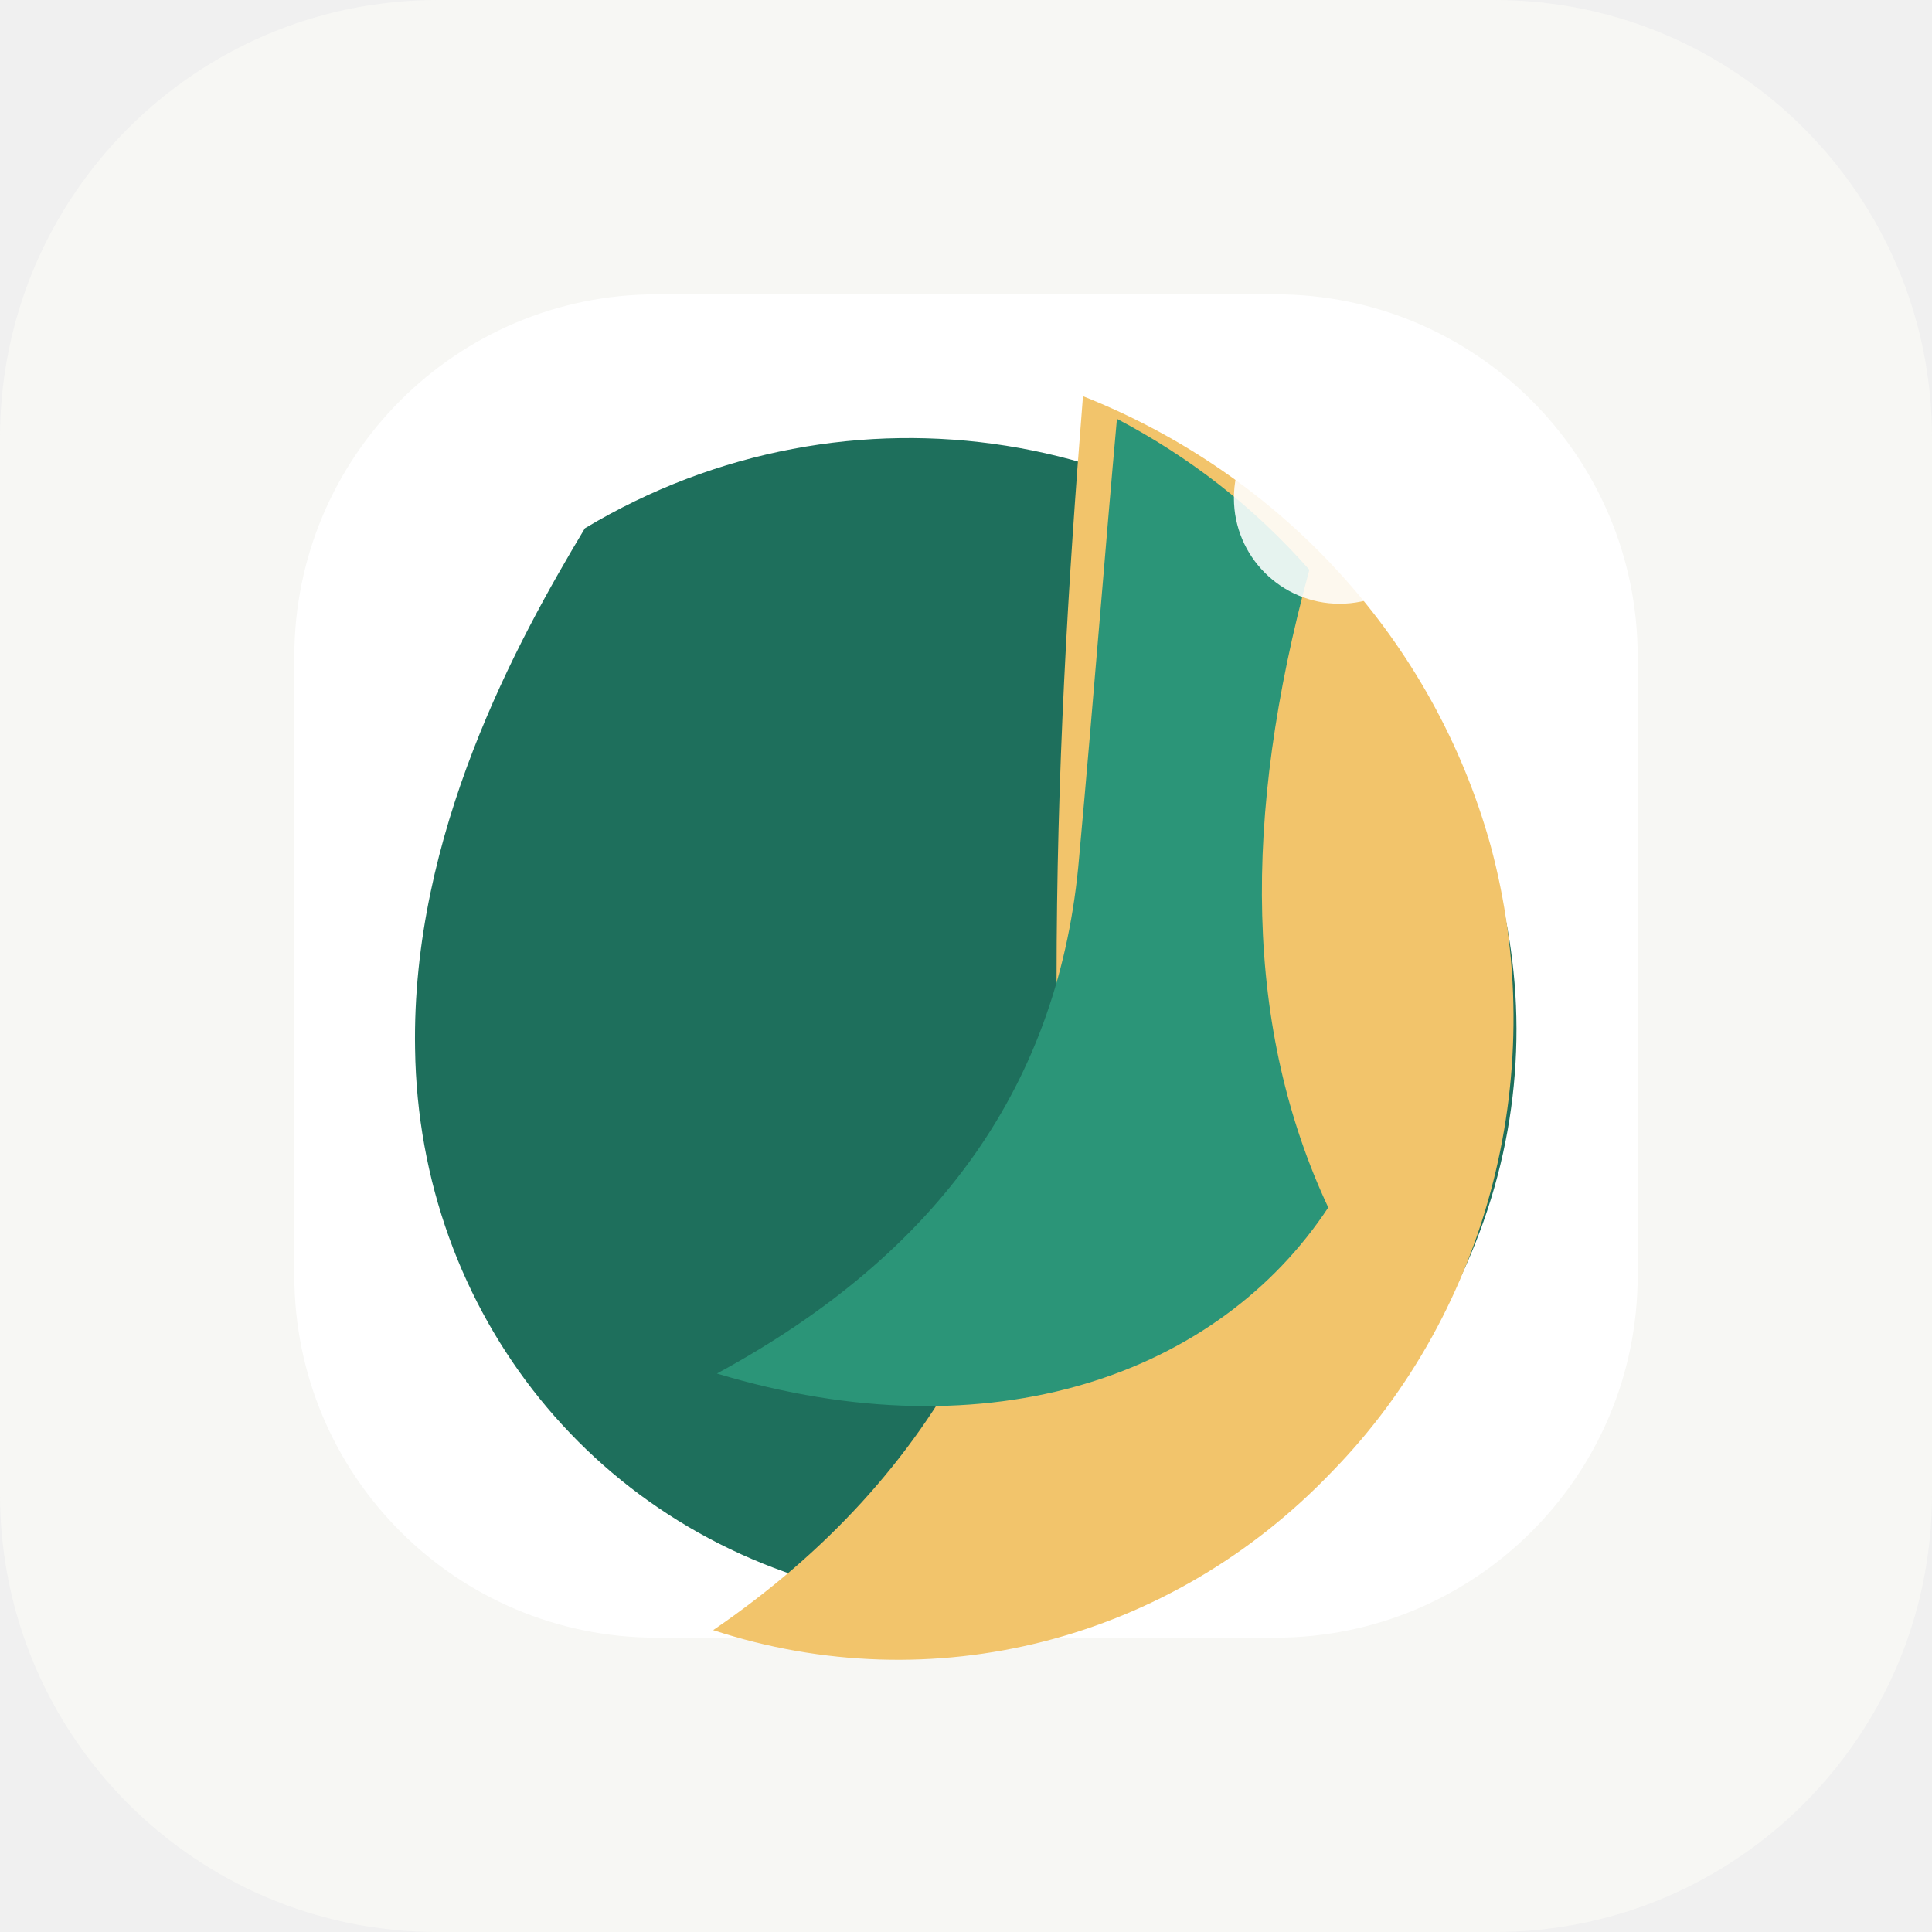
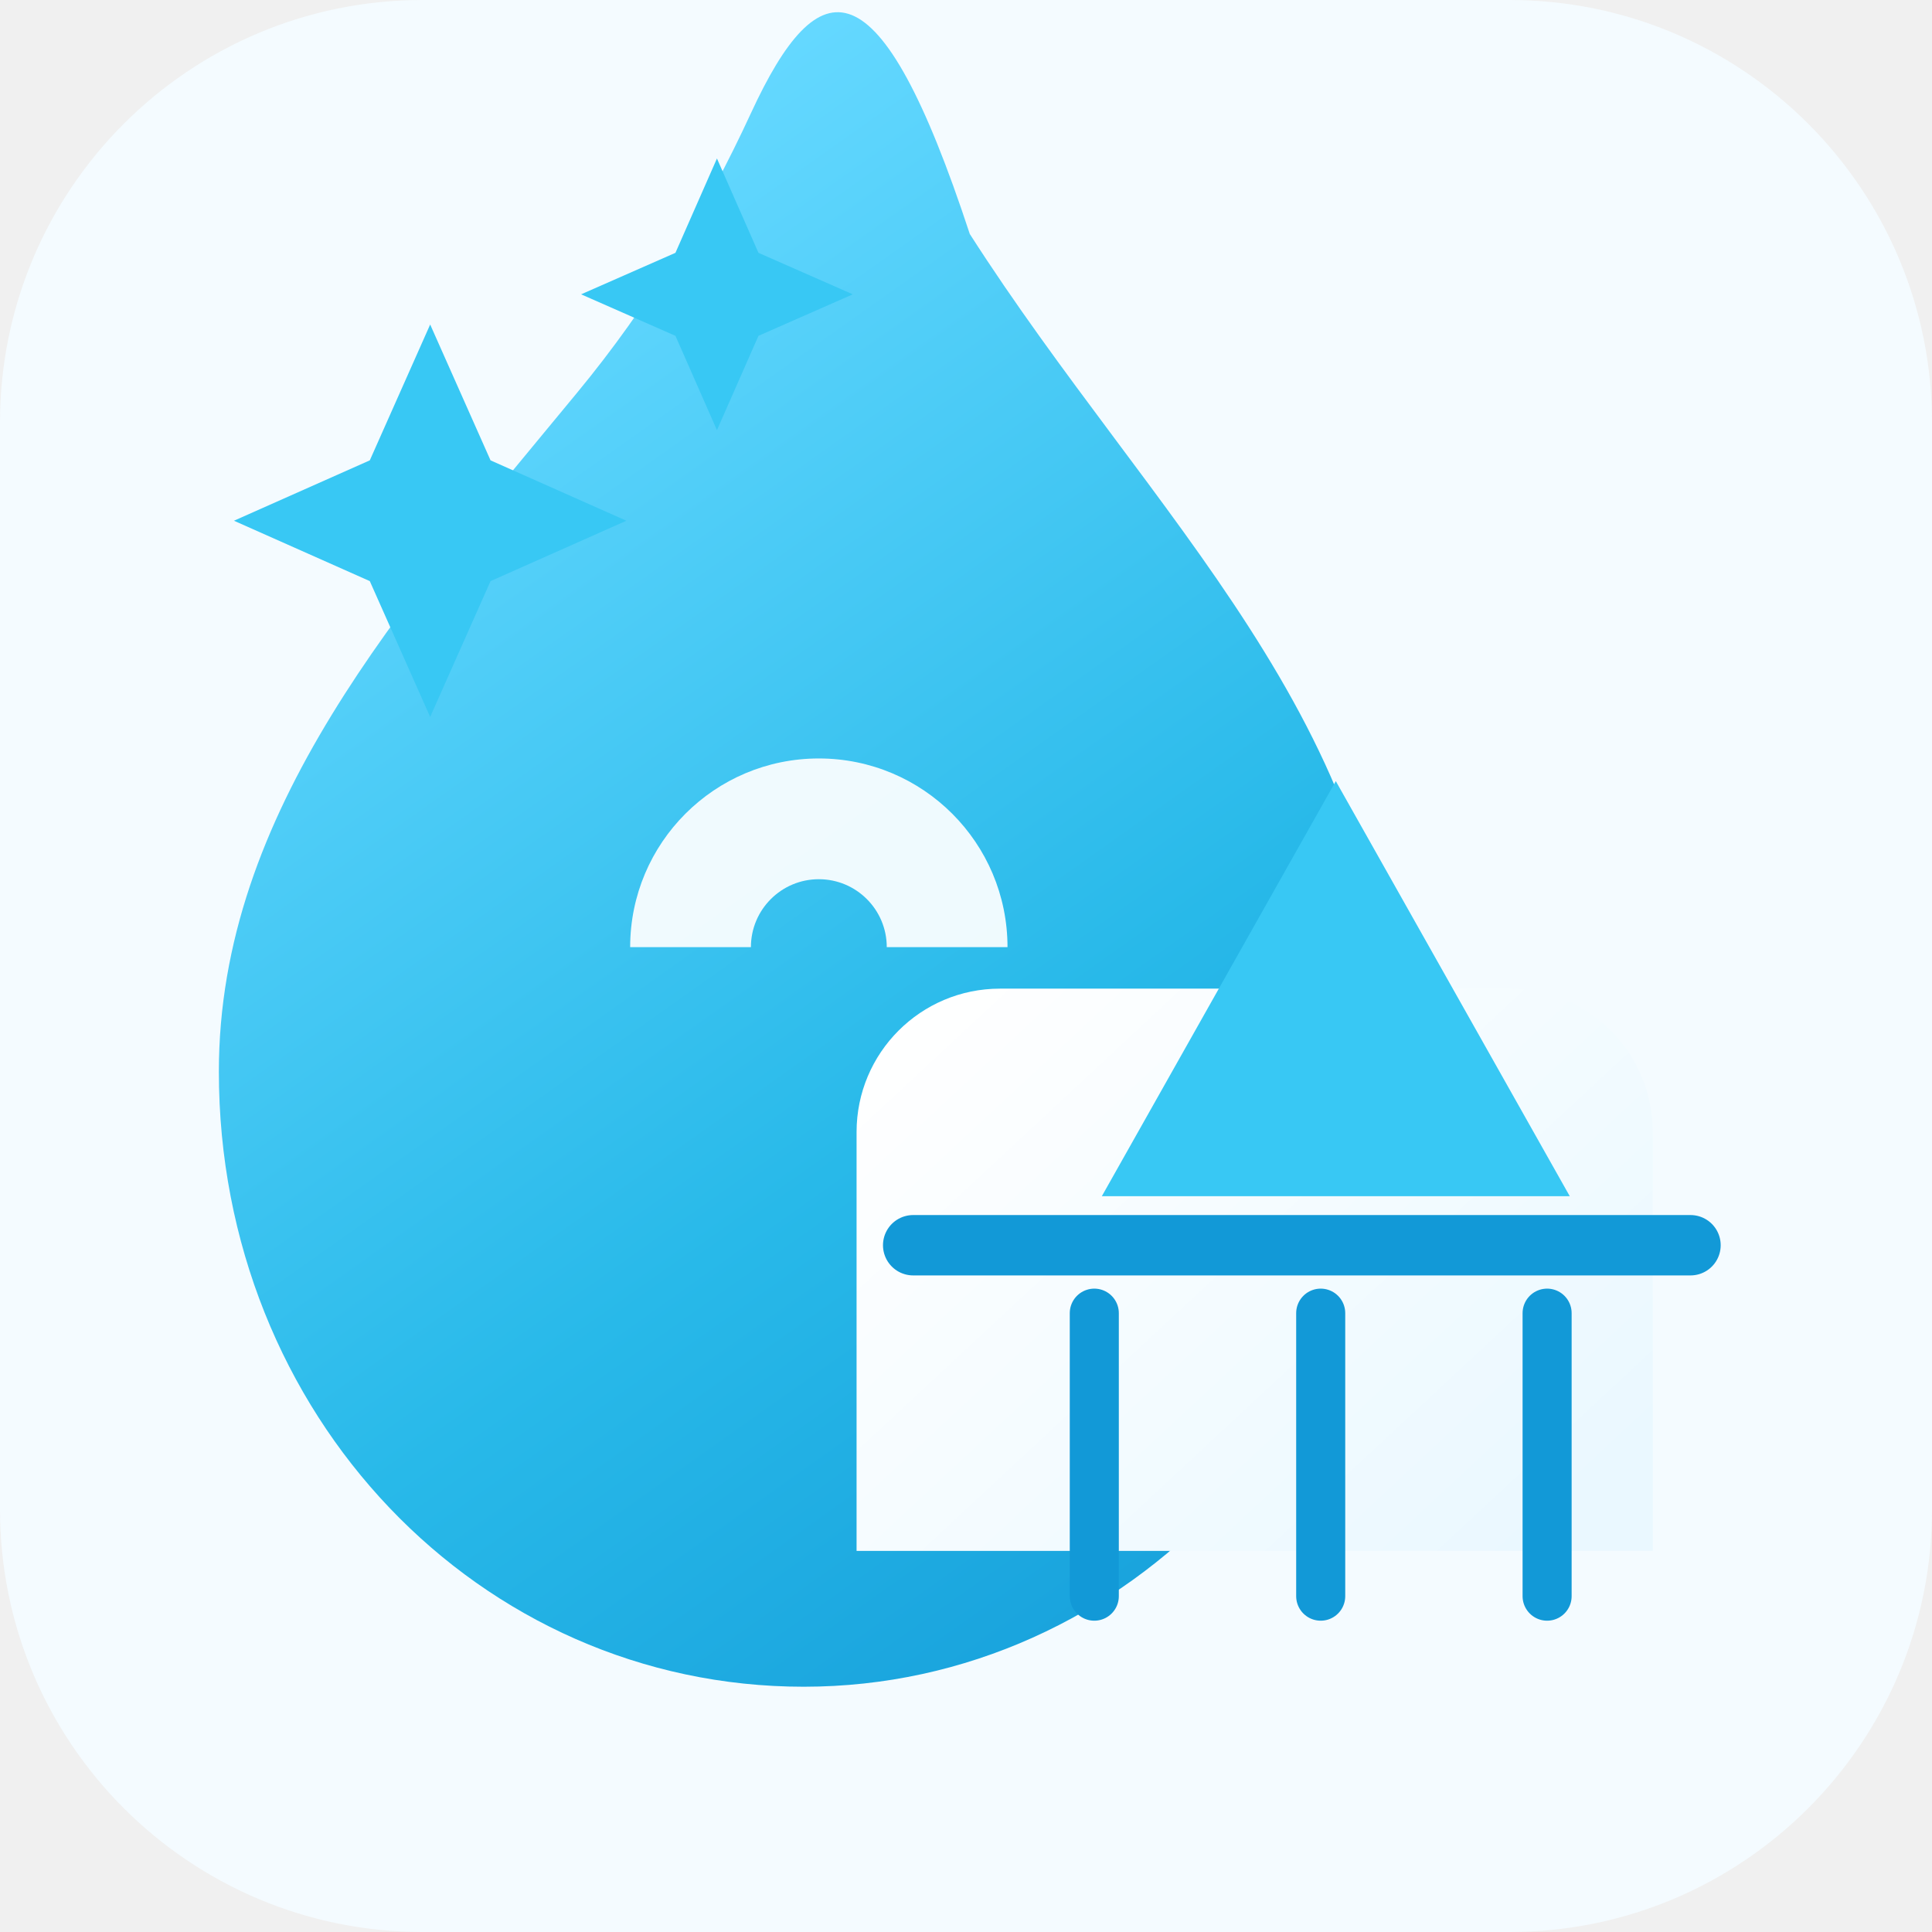
- <svg xmlns="http://www.w3.org/2000/svg" viewBox="0 0 512 512">
-   <rect width="512" height="512" rx="116" fill="#f7f7f4" />
-   <rect x="78" y="78" width="356" height="356" rx="96" fill="#ffffff" />
-   <path d="M155 140c70-42 158-27 209 32 44 51 51 124 14 183-33 53-93 80-151 67-69-15-116-74-117-144-1-57 27-108 45-138z" fill="#1e6f5c" />
-   <path d="M287 105c53 21 93 65 108 119 16 59 0 123-42 166-43 45-106 61-164 42 60-41 90-99 91-172 0-55 3-105 7-155z" fill="#f2c46b" />
-   <path d="M190 364c59-32 91-77 96-137 4-44 7-83 10-116 19 10 36 23 51 40-18 66-17 122 5 169-29 44-89 66-162 44z" fill="#2b9578" />
-   <circle cx="355" cy="132" r="28" fill="#ffffff" opacity=".88" />
+ <svg xmlns="http://www.w3.org/2000/svg" viewBox="0 0 512 512" role="img" aria-label="견적노트">
+   <defs>
+     <linearGradient id="sky" x1="128" y1="70" x2="390" y2="440" gradientUnits="userSpaceOnUse">
+       <stop offset="0" stop-color="#64d8ff" />
+       <stop offset=".55" stop-color="#28b9e9" />
+       <stop offset="1" stop-color="#1299d7" />
+     </linearGradient>
+     <linearGradient id="paper" x1="262" y1="246" x2="410" y2="405" gradientUnits="userSpaceOnUse">
+       <stop offset="0" stop-color="#ffffff" />
+       <stop offset="1" stop-color="#eaf8ff" />
+     </linearGradient>
+   </defs>
+   <rect width="512" height="512" rx="112" fill="#f4fbff" />
+   <path d="M257 62c48 75 112 130 112 219 0 92-70 166-156 166S58 375 58 284c0-69 48-123 95-180 19-23 34-48 46-74 18-39 34-41 58 32z" fill="url(#sky)" />
+   <path d="M114 86l16 36 36 16-36 16-16 36-16-36-36-16 36-16 16-36zM190 42l11 25 25 11-25 11-11 25-11-25-25-11 25-11 11-25z" fill="#38c8f4" />
+   <path d="M167 251a50 50 0 0 1 100 0h-32a18 18 0 0 0-36 0h-32z" fill="#ffffff" opacity=".92" />
+   <path d="M265 262h135c21 0 38 17 38 38v111H227V300c0-21 17-38 38-38z" fill="url(#paper)" />
+   <path d="M242 330h206" stroke="#1299d7" stroke-width="16" stroke-linecap="round" />
+   <path d="M290 348v75M350 348v75M410 348v75" stroke="#1299d7" stroke-width="13" stroke-linecap="round" />
+   <path d="M354 207l62 110h-124l62-110z" fill="#38c8f4" />
</svg>
